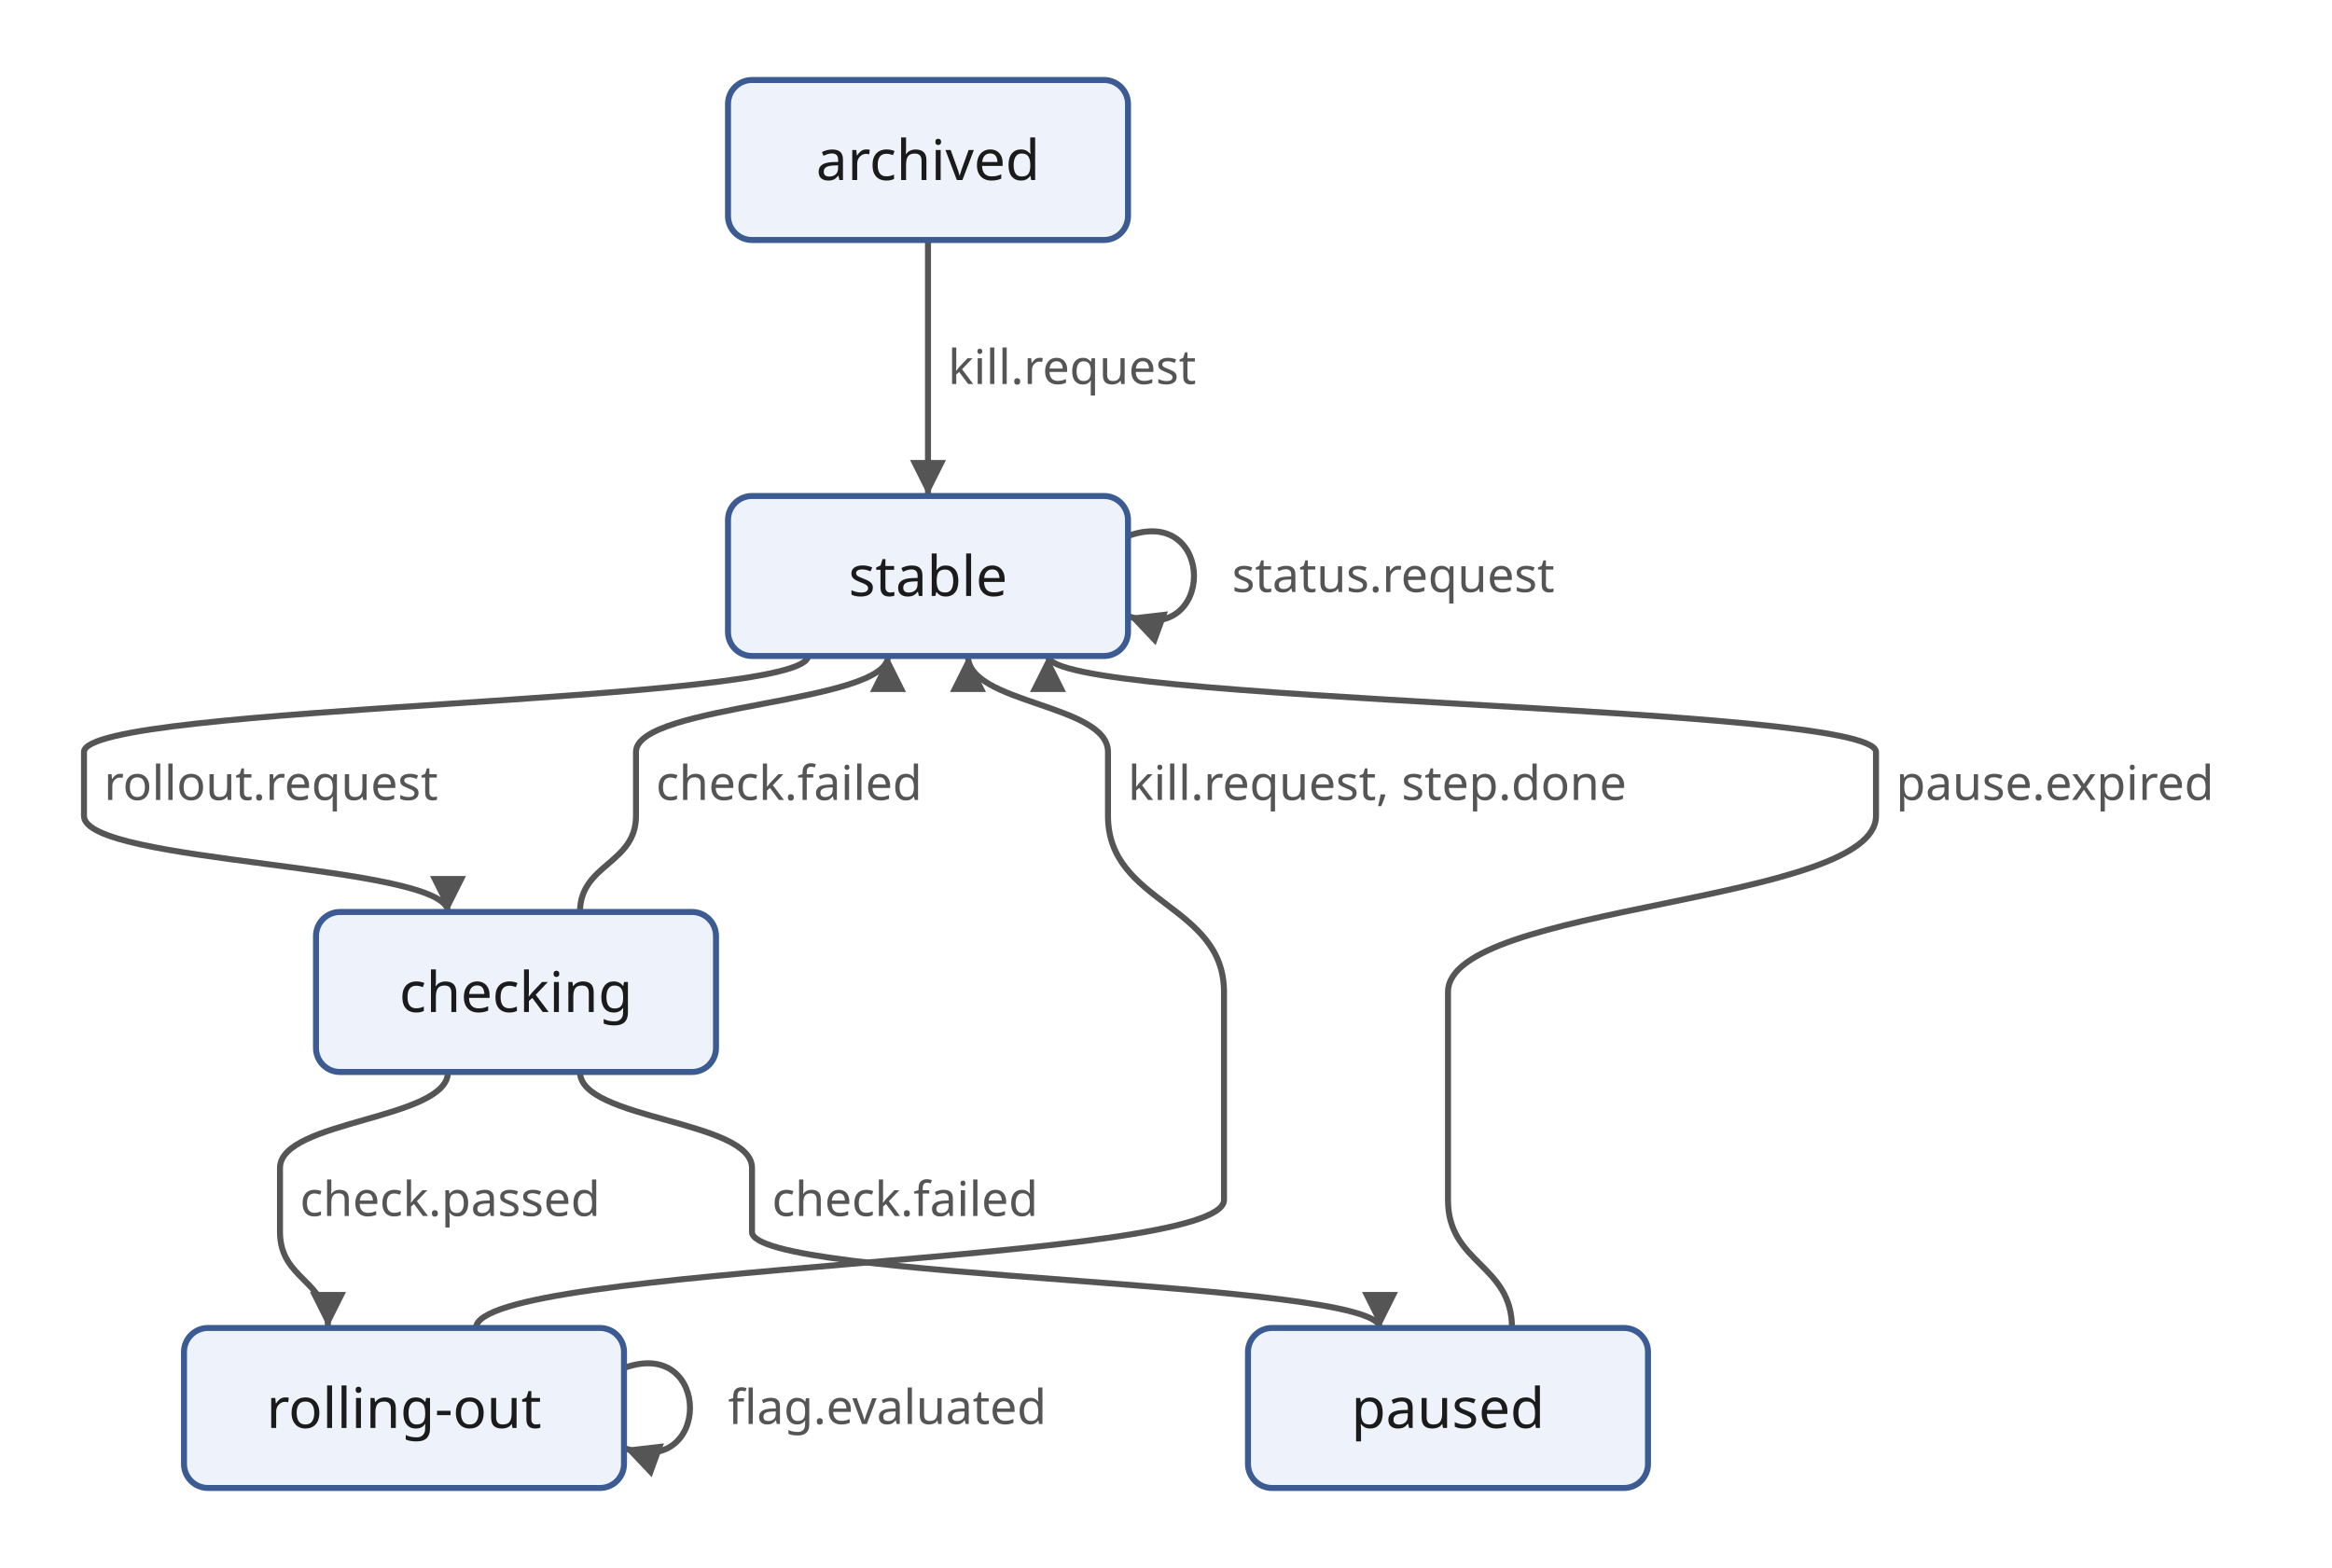
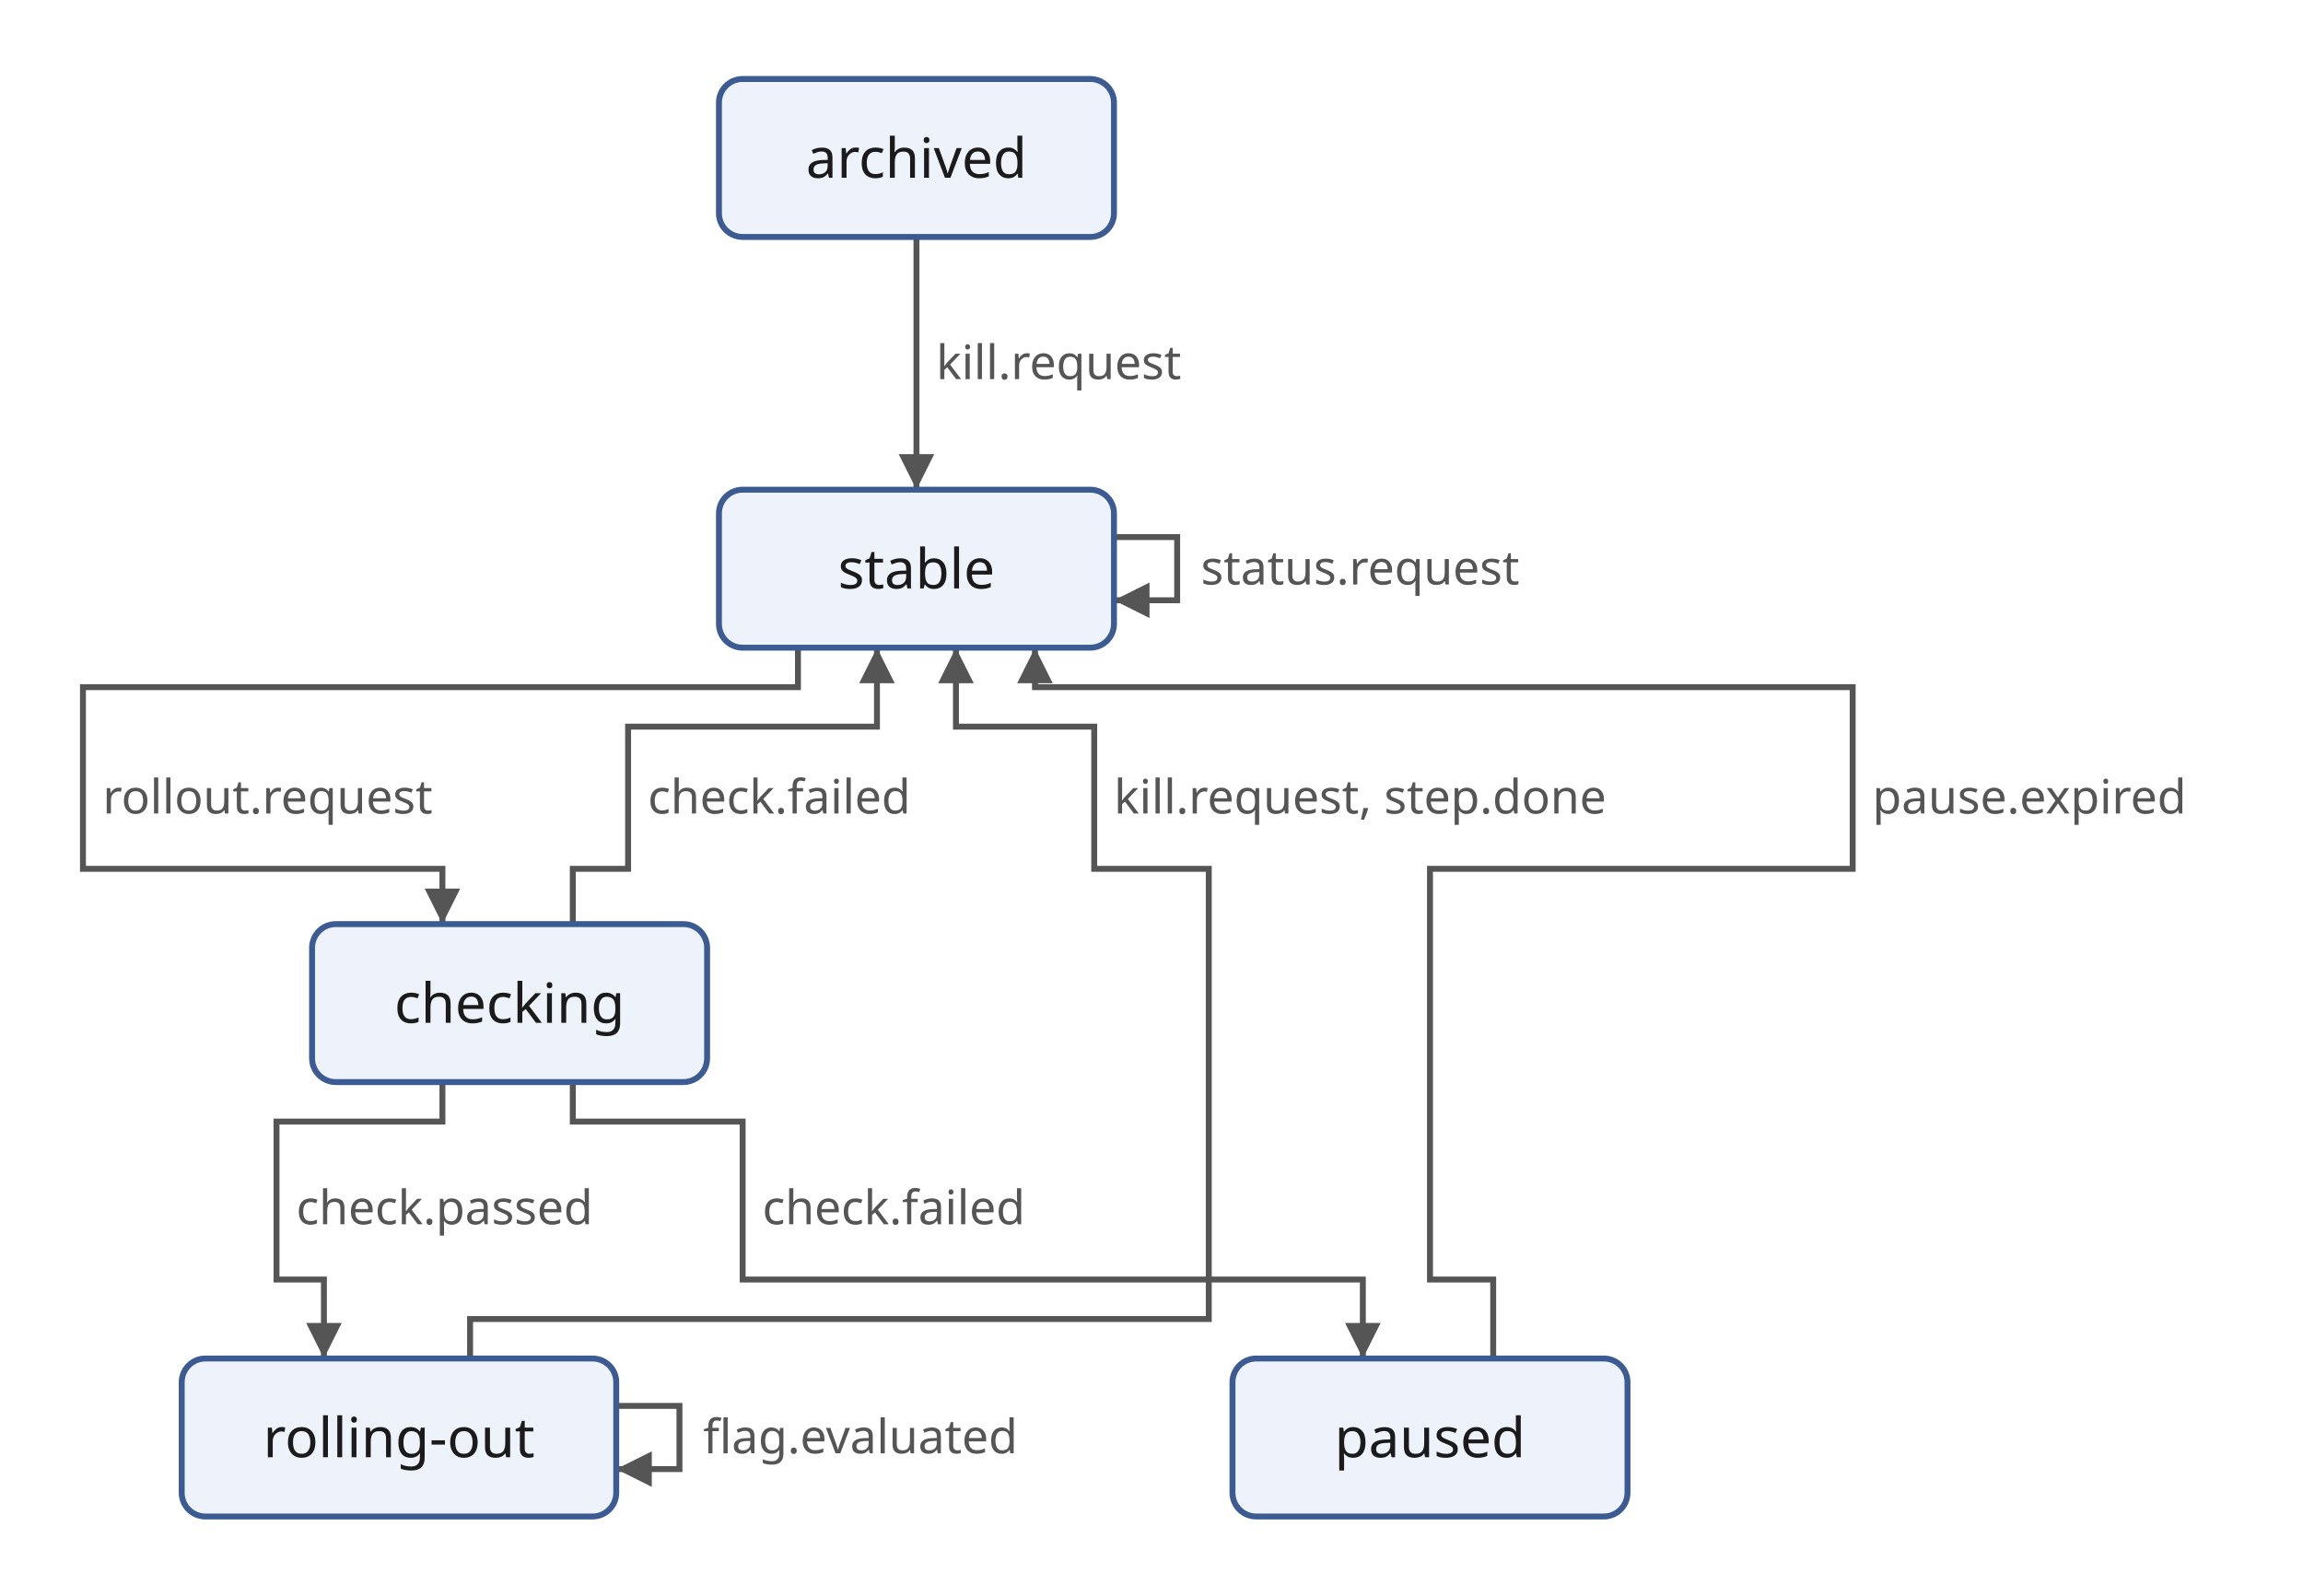
- <svg xmlns="http://www.w3.org/2000/svg" width="583" height="392" viewBox="0 0 583 392">
+ <svg xmlns="http://www.w3.org/2000/svg" width="583" height="404" viewBox="0 0 583 404">
  <style>
    .node rect { fill: #eef3fb; stroke: #3b5b92; stroke-width: 1.5 }
    .store rect { fill: #f6efe3; stroke: #8a6a2f }
    .node text { font: 14px sans-serif; fill: #1b1b1b }
    .edge path { fill: none; stroke: #555555; stroke-width: 1.5 }
    .edge text { font: 12px sans-serif; fill: #555555 }
  </style>
  <defs>
    <marker id="arrow" viewBox="0 0 10 10" refX="10" refY="5" markerWidth="9" markerHeight="9" markerUnits="userSpaceOnUse" orient="auto">
      <path d="M 0 0 L 10 5 L 0 10 z" fill="#555555" />
    </marker>
  </defs>
  <g class="edge" id="edge-stable-checking">
-     <path d="M 202 164 C 202 176, 21 176, 21 188 L 21 204 C 21 216, 112 216, 112 228" marker-end="url(#arrow)" />
-     <text x="26" y="200">rollout.request</text>
+     <path d="M 202 164 L 202 174 L 21 174 L 21 220 L 112 220 L 112 234" marker-end="url(#arrow)" />
+     <text x="26" y="206">rollout.request</text>
  </g>
  <g class="edge" id="edge-stable-stable">
-     <path d="M 282 134 C 304 126, 304 162, 282 154" marker-end="url(#arrow)" />
-     <text x="308" y="148">status.request</text>
+     <path d="M 282 136 L 298 136 L 298 152 L 282 152" marker-end="url(#arrow)" />
+     <text x="304" y="148">status.request</text>
  </g>
  <g class="edge" id="edge-checking-rolling-out">
-     <path d="M 112 268 C 112 280, 70 280, 70 292 L 70 308 C 70 320, 82 320, 82 332" marker-end="url(#arrow)" />
-     <text x="75" y="304">check.passed</text>
+     <path d="M 112 274 L 112 284 L 70 284 L 70 324 L 82 324 L 82 344" marker-end="url(#arrow)" />
+     <text x="75" y="310">check.passed</text>
  </g>
  <g class="edge" id="edge-checking-stable">
-     <path d="M 145 228 C 145 216, 159 216, 159 204 L 159 188 C 159 176, 222 176, 222 164" marker-end="url(#arrow)" />
-     <text x="164" y="200">check.failed</text>
+     <path d="M 145 234 L 145 220 L 159 220 L 159 184 L 222 184 L 222 164" marker-end="url(#arrow)" />
+     <text x="164" y="206">check.failed</text>
  </g>
  <g class="edge" id="edge-checking-paused">
-     <path d="M 145 268 C 145 280, 188 280, 188 292 L 188 308 C 188 320, 345 320, 345 332" marker-end="url(#arrow)" />
-     <text x="193" y="304">check.failed</text>
+     <path d="M 145 274 L 145 284 L 188 284 L 188 324 L 345 324 L 345 344" marker-end="url(#arrow)" />
+     <text x="193" y="310">check.failed</text>
  </g>
  <g class="edge" id="edge-rolling-out-stable">
-     <path d="M 119 332 C 119 316, 306 316, 306 300 C 306 274, 306 274, 306 248 C 306 226, 277 226, 277 204 L 277 188 C 277 176, 242 176, 242 164" marker-end="url(#arrow)" />
-     <text x="282" y="200">kill.request, step.done</text>
+     <path d="M 119 344 L 119 334 L 306 334 L 306 220 L 277 220 L 277 184 L 242 184 L 242 164" marker-end="url(#arrow)" />
+     <text x="282" y="206">kill.request, step.done</text>
  </g>
  <g class="edge" id="edge-rolling-out-rolling-out">
-     <path d="M 156 342 C 178 334, 178 370, 156 362" marker-end="url(#arrow)" />
-     <text x="182" y="356">flag.evaluated</text>
+     <path d="M 156 356 L 172 356 L 172 372 L 156 372" marker-end="url(#arrow)" />
+     <text x="178" y="368">flag.evaluated</text>
  </g>
  <g class="edge" id="edge-paused-stable">
-     <path d="M 378 332 C 378 316, 362 316, 362 300 C 362 274, 362 274, 362 248 C 362 226, 469 226, 469 204 L 469 188 C 469 176, 262 176, 262 164" marker-end="url(#arrow)" />
-     <text x="474" y="200">pause.expired</text>
+     <path d="M 378 344 L 378 324 L 362 324 L 362 220 L 469 220 L 469 174 L 262 174 L 262 164" marker-end="url(#arrow)" />
+     <text x="474" y="206">pause.expired</text>
  </g>
  <g class="edge" id="edge-archived-stable">
-     <path d="M 232 60 C 232 72, 232 72, 232 84 L 232 100 C 232 112, 232 112, 232 124" marker-end="url(#arrow)" />
+     <path d="M 232 60 L 232 124" marker-end="url(#arrow)" />
    <text x="237" y="96">kill.request</text>
  </g>
  <g class="node service" id="node-stable">
    <rect x="182" y="124" width="100" height="40" rx="6" />
    <text x="232" y="149" text-anchor="middle">stable</text>
  </g>
  <g class="node service" id="node-checking">
-     <rect x="79" y="228" width="100" height="40" rx="6" />
-     <text x="129" y="253" text-anchor="middle">checking</text>
+     <rect x="79" y="234" width="100" height="40" rx="6" />
+     <text x="129" y="259" text-anchor="middle">checking</text>
  </g>
  <g class="node service" id="node-rolling-out">
-     <rect x="46" y="332" width="110" height="40" rx="6" />
-     <text x="101" y="357" text-anchor="middle">rolling-out</text>
+     <rect x="46" y="344" width="110" height="40" rx="6" />
+     <text x="101" y="369" text-anchor="middle">rolling-out</text>
  </g>
  <g class="node service" id="node-paused">
-     <rect x="312" y="332" width="100" height="40" rx="6" />
-     <text x="362" y="357" text-anchor="middle">paused</text>
+     <rect x="312" y="344" width="100" height="40" rx="6" />
+     <text x="362" y="369" text-anchor="middle">paused</text>
  </g>
  <g class="node service" id="node-archived">
    <rect x="182" y="20" width="100" height="40" rx="6" />
    <text x="232" y="45" text-anchor="middle">archived</text>
  </g>
</svg>
